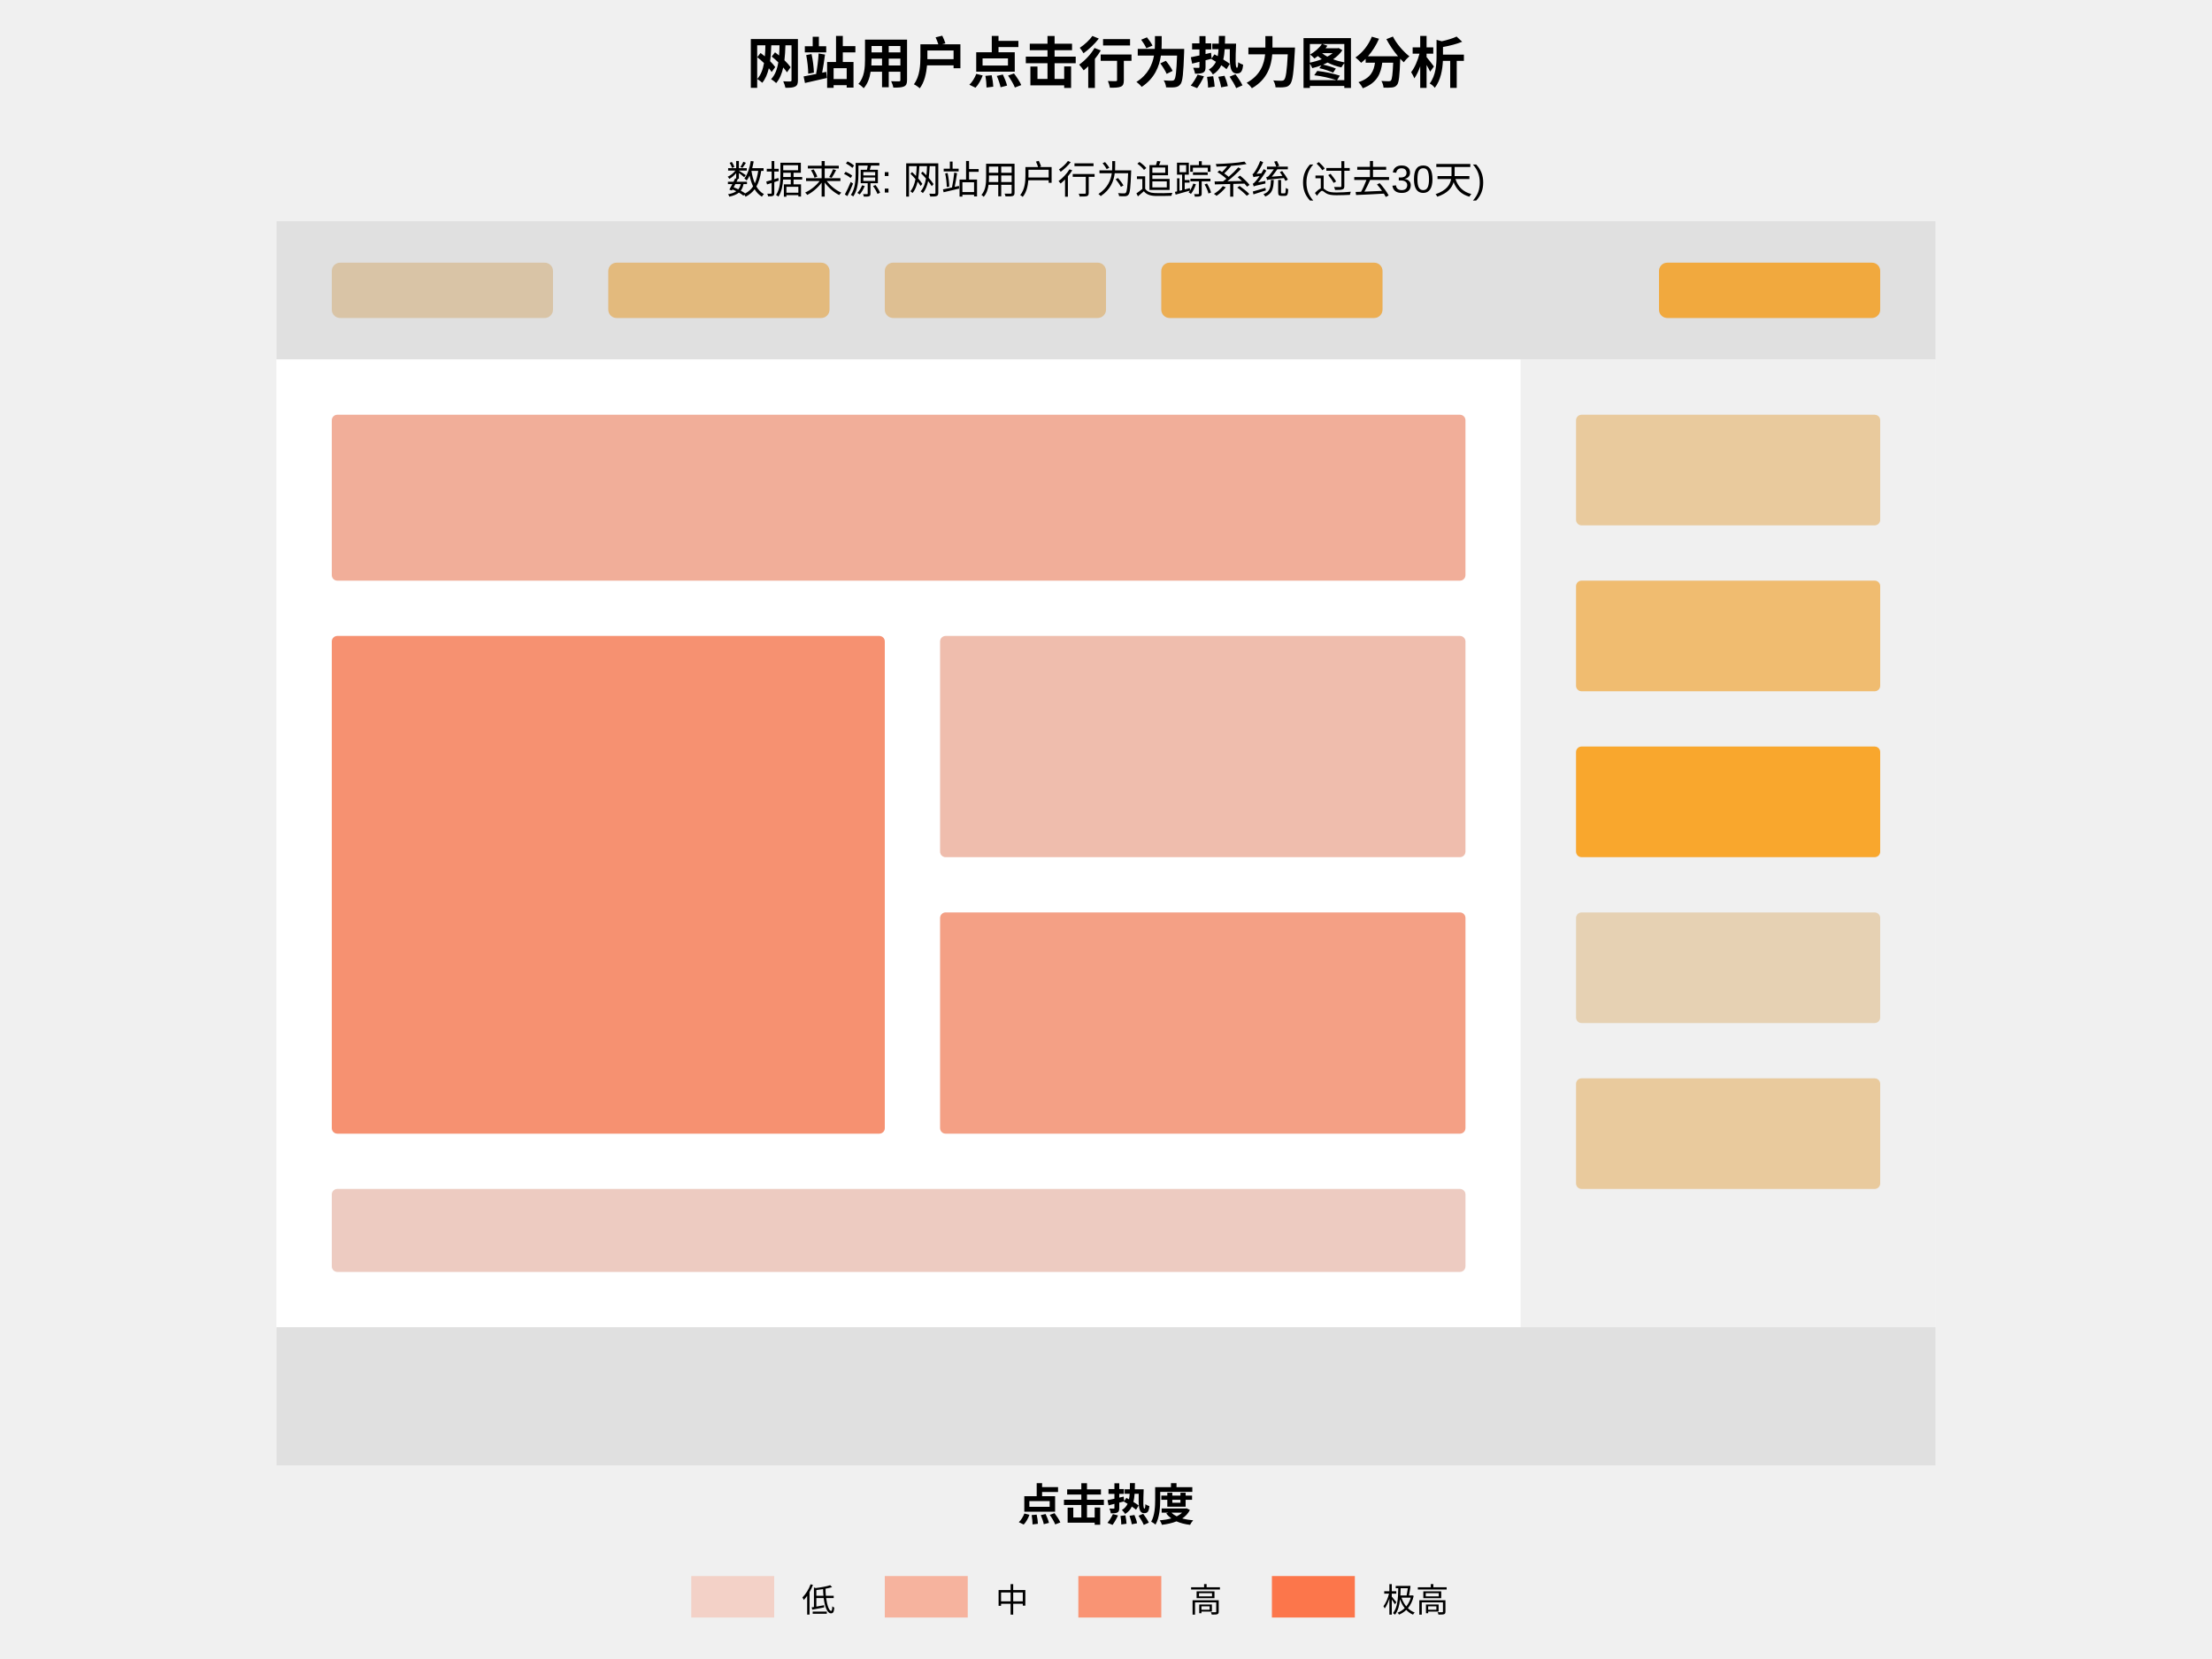
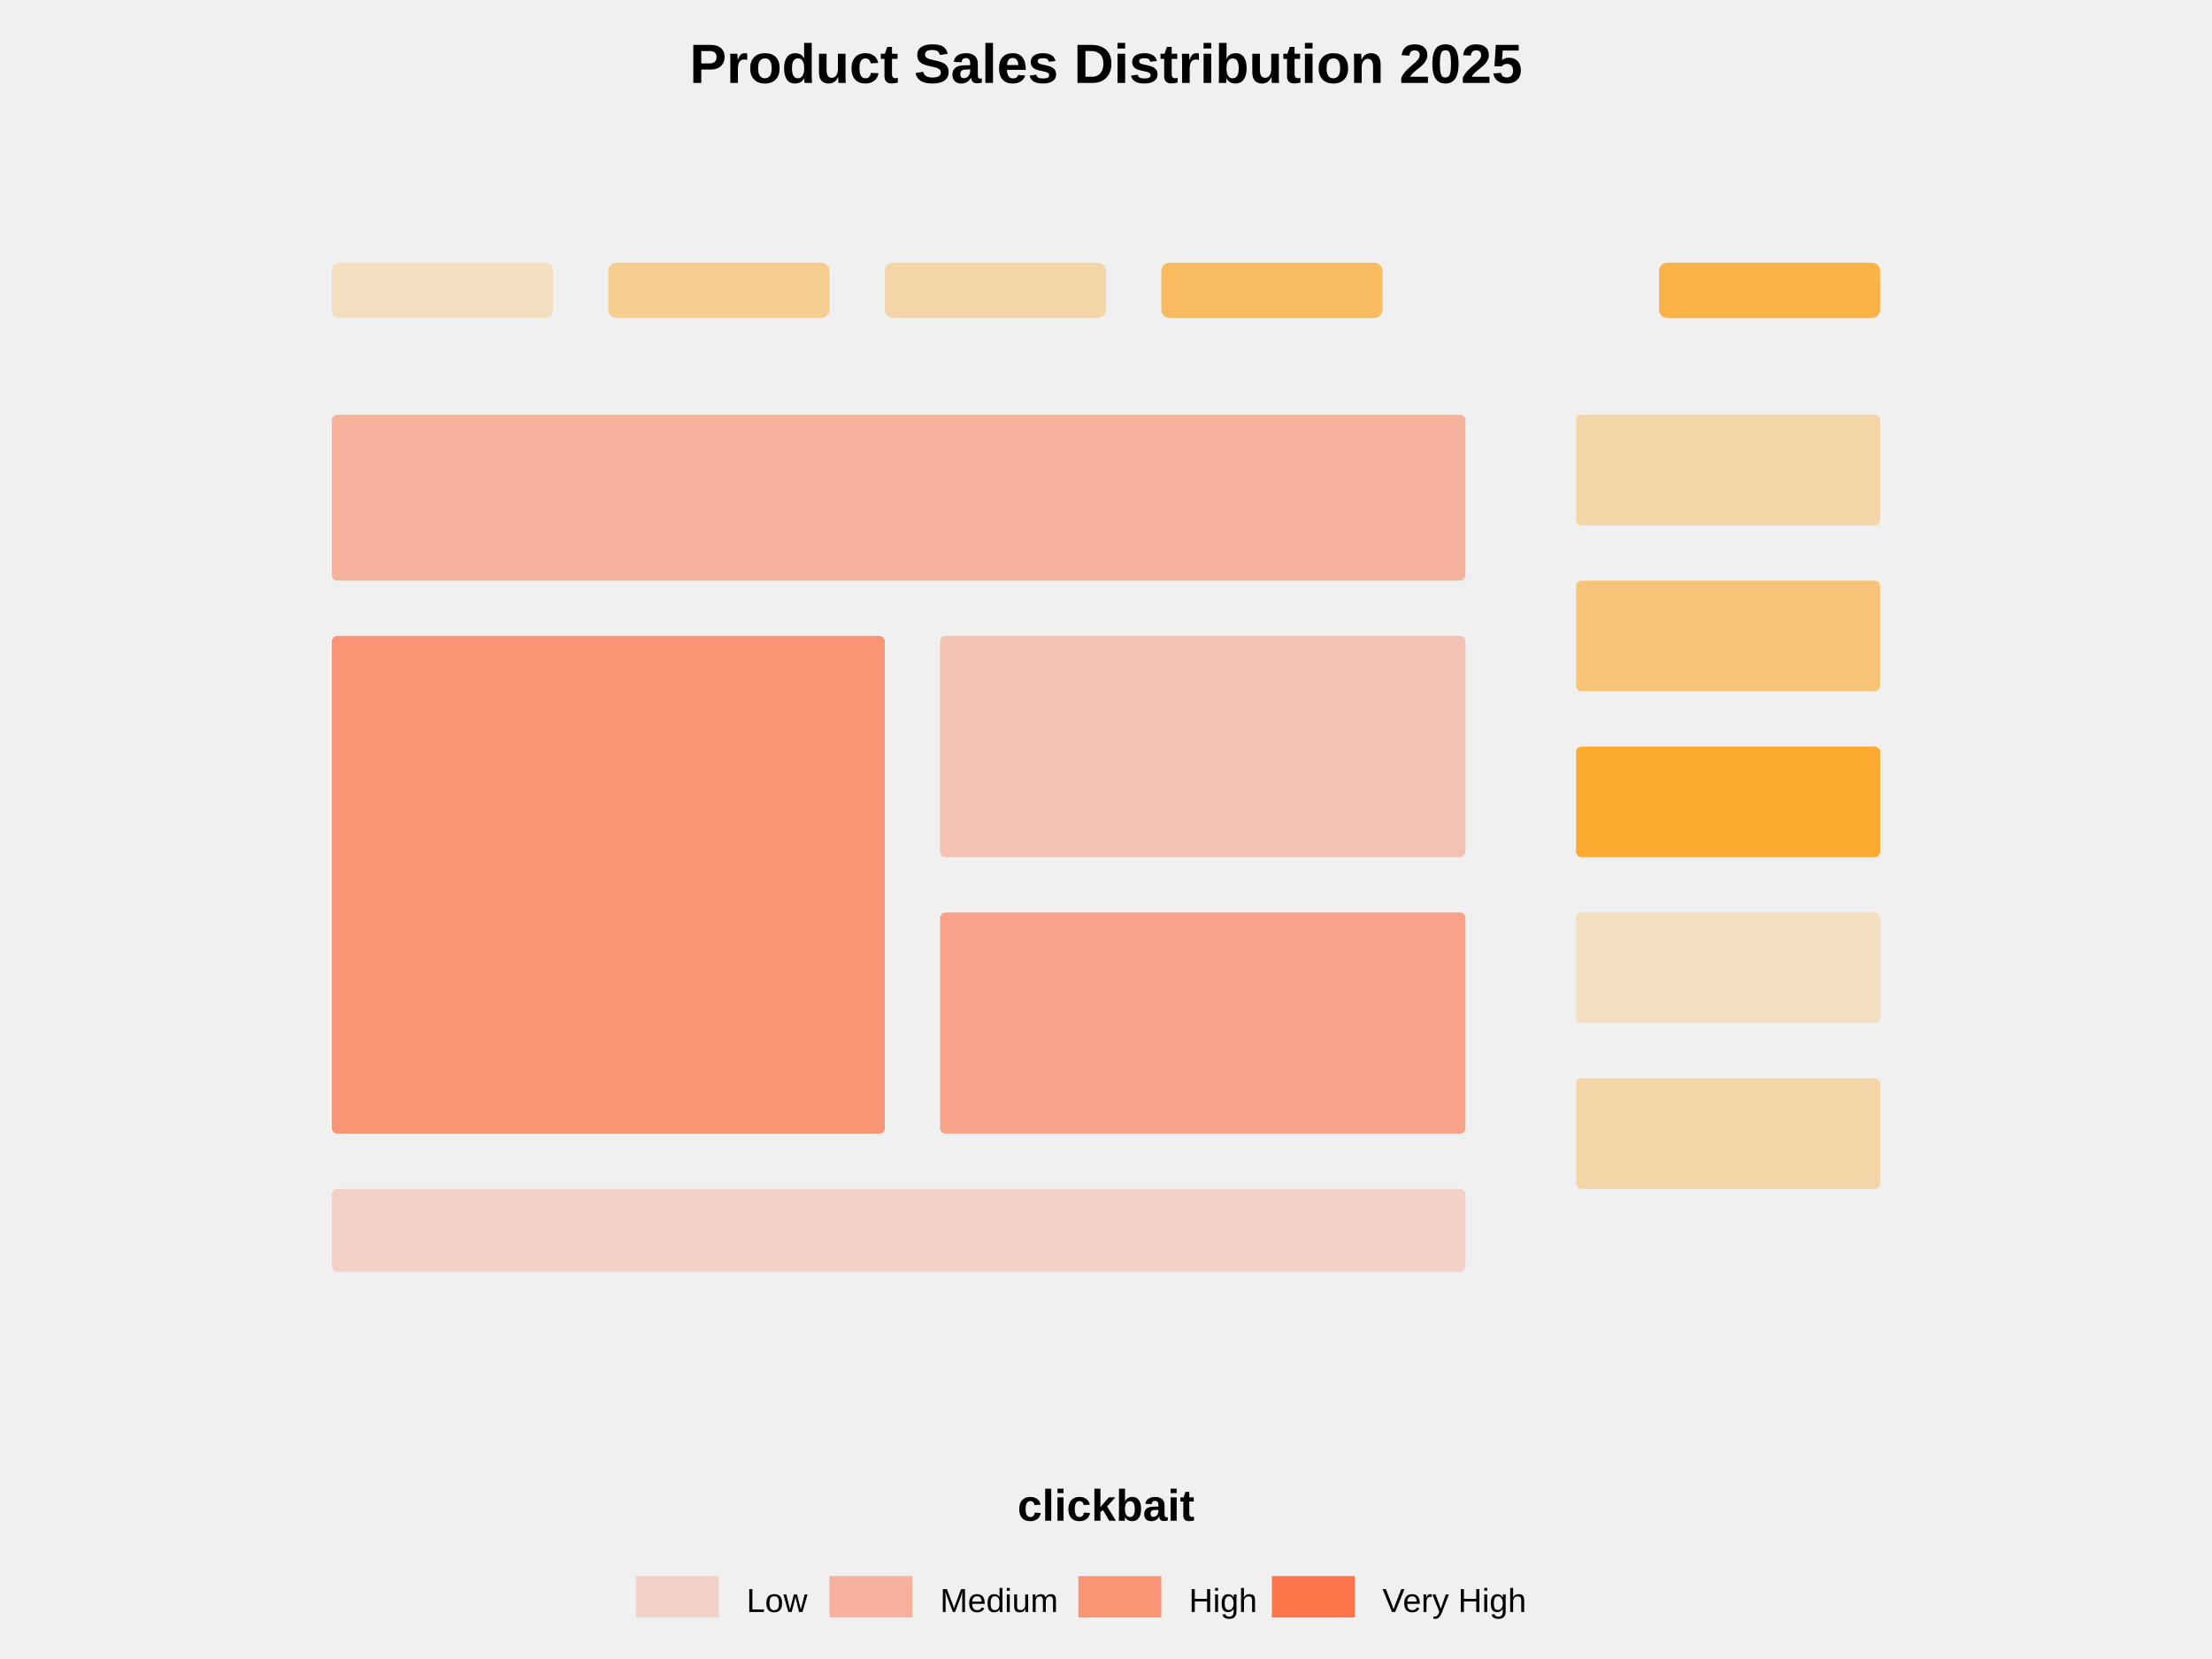
<svg xmlns="http://www.w3.org/2000/svg" version="1.1" width="800" height="600">
-   <text x="400" y="30" font-family="Arial" font-size="20" text-anchor="middle" font-weight="bold">网站用户点击行为热力图分析</text>
-   <rect x="100" y="80" width="600" height="450" fill="#f5f5f5" />
-   <rect x="100" y="80" width="600" height="50" fill="#e0e0e0" />
-   <rect x="120" y="95" width="80" height="20" fill="#d0d0d0" rx="3" ry="3" />
-   <rect x="220" y="95" width="80" height="20" fill="#d0d0d0" rx="3" ry="3" />
-   <rect x="320" y="95" width="80" height="20" fill="#d0d0d0" rx="3" ry="3" />
-   <rect x="420" y="95" width="80" height="20" fill="#d0d0d0" rx="3" ry="3" />
-   <rect x="600" y="95" width="80" height="20" fill="#d0d0d0" rx="3" ry="3" />
-   <rect x="100" y="130" width="450" height="350" fill="#ffffff" />
-   <rect x="550" y="130" width="150" height="350" fill="#f0f0f0" />
-   <rect x="100" y="480" width="600" height="50" fill="#e0e0e0" />
-   <rect x="120" y="150" width="410" height="60" fill="#e8e8e8" rx="2" ry="2" />
-   <rect x="120" y="230" width="200" height="180" fill="#e8e8e8" rx="2" ry="2" />
-   <rect x="340" y="230" width="190" height="80" fill="#e8e8e8" rx="2" ry="2" />
-   <rect x="340" y="330" width="190" height="80" fill="#e8e8e8" rx="2" ry="2" />
-   <rect x="120" y="430" width="410" height="30" fill="#e8e8e8" rx="2" ry="2" />
-   <rect x="570" y="150" width="110" height="40" fill="#e0e0e0" rx="2" ry="2" />
-   <rect x="570" y="210" width="110" height="40" fill="#e0e0e0" rx="2" ry="2" />
-   <rect x="570" y="270" width="110" height="40" fill="#e0e0e0" rx="2" ry="2" />
-   <rect x="570" y="330" width="110" height="40" fill="#e0e0e0" rx="2" ry="2" />
-   <rect x="570" y="390" width="110" height="40" fill="#e0e0e0" rx="2" ry="2" />
-   <rect x="120" y="95" width="80" height="20" fill="#ff9800" opacity="0.2" rx="3" ry="3" />
-   <rect x="220" y="95" width="80" height="20" fill="#ff9800" opacity="0.4" rx="3" ry="3" />
-   <rect x="320" y="95" width="80" height="20" fill="#ff9800" opacity="0.3" rx="3" ry="3" />
-   <rect x="420" y="95" width="80" height="20" fill="#ff9800" opacity="0.6" rx="3" ry="3" />
-   <rect x="600" y="95" width="80" height="20" fill="#ff9800" opacity="0.7" rx="3" ry="3" />
-   <rect x="120" y="150" width="410" height="60" fill="#ff5722" opacity="0.4" rx="2" ry="2" />
-   <rect x="120" y="230" width="200" height="180" fill="#ff5722" opacity="0.6" rx="2" ry="2" />
-   <rect x="340" y="230" width="190" height="80" fill="#ff5722" opacity="0.3" rx="2" ry="2" />
-   <rect x="340" y="330" width="190" height="80" fill="#ff5722" opacity="0.5" rx="2" ry="2" />
-   <rect x="120" y="430" width="410" height="30" fill="#ff5722" opacity="0.2" rx="2" ry="2" />
-   <rect x="570" y="150" width="110" height="40" fill="#ff9800" opacity="0.3" rx="2" ry="2" />
-   <rect x="570" y="210" width="110" height="40" fill="#ff9800" opacity="0.5" rx="2" ry="2" />
-   <rect x="570" y="270" width="110" height="40" fill="#ff9800" opacity="0.8" rx="2" ry="2" />
-   <rect x="570" y="330" width="110" height="40" fill="#ff9800" opacity="0.2" rx="2" ry="2" />
-   <rect x="570" y="390" width="110" height="40" fill="#ff9800" opacity="0.3" rx="2" ry="2" />
-   <text x="400" y="550" font-family="Arial" font-size="16" text-anchor="middle" font-weight="bold">点击热度</text>
-   <rect x="250" y="570" width="30" height="15" fill="#ff5722" opacity="0.2" />
-   <text x="290" y="583" font-family="Arial" font-size="12" text-anchor="start">低</text>
-   <rect x="320" y="570" width="30" height="15" fill="#ff5722" opacity="0.4" />
-   <text x="360" y="583" font-family="Arial" font-size="12" text-anchor="start">中</text>
-   <rect x="390" y="570" width="30" height="15" fill="#ff5722" opacity="0.6" />
-   <text x="430" y="583" font-family="Arial" font-size="12" text-anchor="start">高</text>
-   <rect x="460" y="570" width="30" height="15" fill="#ff5722" opacity="0.8" />
-   <text x="500" y="583" font-family="Arial" font-size="12" text-anchor="start">极高</text>
-   <text x="400" y="70" font-family="Arial" font-size="14" text-anchor="middle">数据来源: 网站用户行为追踪系统 (过去30天)</text>
+   <text x="400" y="30" font-family="Arial" font-size="20" text-anchor="middle" font-weight="bold">Product Sales Distribution 2025</text>
+   <rect x="120" y="95" width="80" height="20" fill="rgba(255, 152, 0, 0.2)" rx="3" ry="3" />
+   <rect x="220" y="95" width="80" height="20" fill="rgba(255, 152, 0, 0.4)" rx="3" ry="3" />
+   <rect x="320" y="95" width="80" height="20" fill="rgba(255, 152, 0, 0.3)" rx="3" ry="3" />
+   <rect x="420" y="95" width="80" height="20" fill="rgba(255, 152, 0, 0.6)" rx="3" ry="3" />
+   <rect x="600" y="95" width="80" height="20" fill="rgba(255, 152, 0, 0.7)" rx="3" ry="3" />
+   <rect x="120" y="150" width="410" height="60" fill="rgba(255, 87, 34, 0.4)" rx="2" ry="2" />
+   <rect x="120" y="230" width="200" height="180" fill="rgba(255, 87, 34, 0.6)" rx="2" ry="2" />
+   <rect x="340" y="230" width="190" height="80" fill="rgba(255, 87, 34, 0.3)" rx="2" ry="2" />
+   <rect x="340" y="330" width="190" height="80" fill="rgba(255, 87, 34, 0.5)" rx="2" ry="2" />
+   <rect x="120" y="430" width="410" height="30" fill="rgba(255, 87, 34, 0.2)" rx="2" ry="2" />
+   <rect x="570" y="150" width="110" height="40" fill="rgba(255, 152, 0, 0.3)" rx="2" ry="2" />
+   <rect x="570" y="210" width="110" height="40" fill="rgba(255, 152, 0, 0.5)" rx="2" ry="2" />
+   <rect x="570" y="270" width="110" height="40" fill="rgba(255, 152, 0, 0.8)" rx="2" ry="2" />
+   <rect x="570" y="330" width="110" height="40" fill="rgba(255, 152, 0, 0.2)" rx="2" ry="2" />
+   <rect x="570" y="390" width="110" height="40" fill="rgba(255, 152, 0, 0.3)" rx="2" ry="2" />
+   <text x="400" y="550" font-family="Arial" font-size="16" text-anchor="middle" font-weight="bold">clickbait</text>
+   <rect x="230" y="570" width="30" height="15" fill="rgba(255, 87, 34, 0.2)" />
+   <text x="270" y="583" font-family="Arial" font-size="12" text-anchor="start">Low</text>
+   <rect x="300" y="570" width="30" height="15" fill="rgba(255, 87, 34, 0.4)" />
+   <text x="340" y="583" font-family="Arial" font-size="12" text-anchor="start">Medium</text>
+   <rect x="390" y="570" width="30" height="15" fill="rgba(255, 87, 34, 0.6)" />
+   <text x="430" y="583" font-family="Arial" font-size="12" text-anchor="start">High</text>
+   <rect x="460" y="570" width="30" height="15" fill="rgba(255, 87, 34, 0.8)" />
+   <text x="500" y="583" font-family="Arial" font-size="12" text-anchor="start">Very High</text>
</svg>
